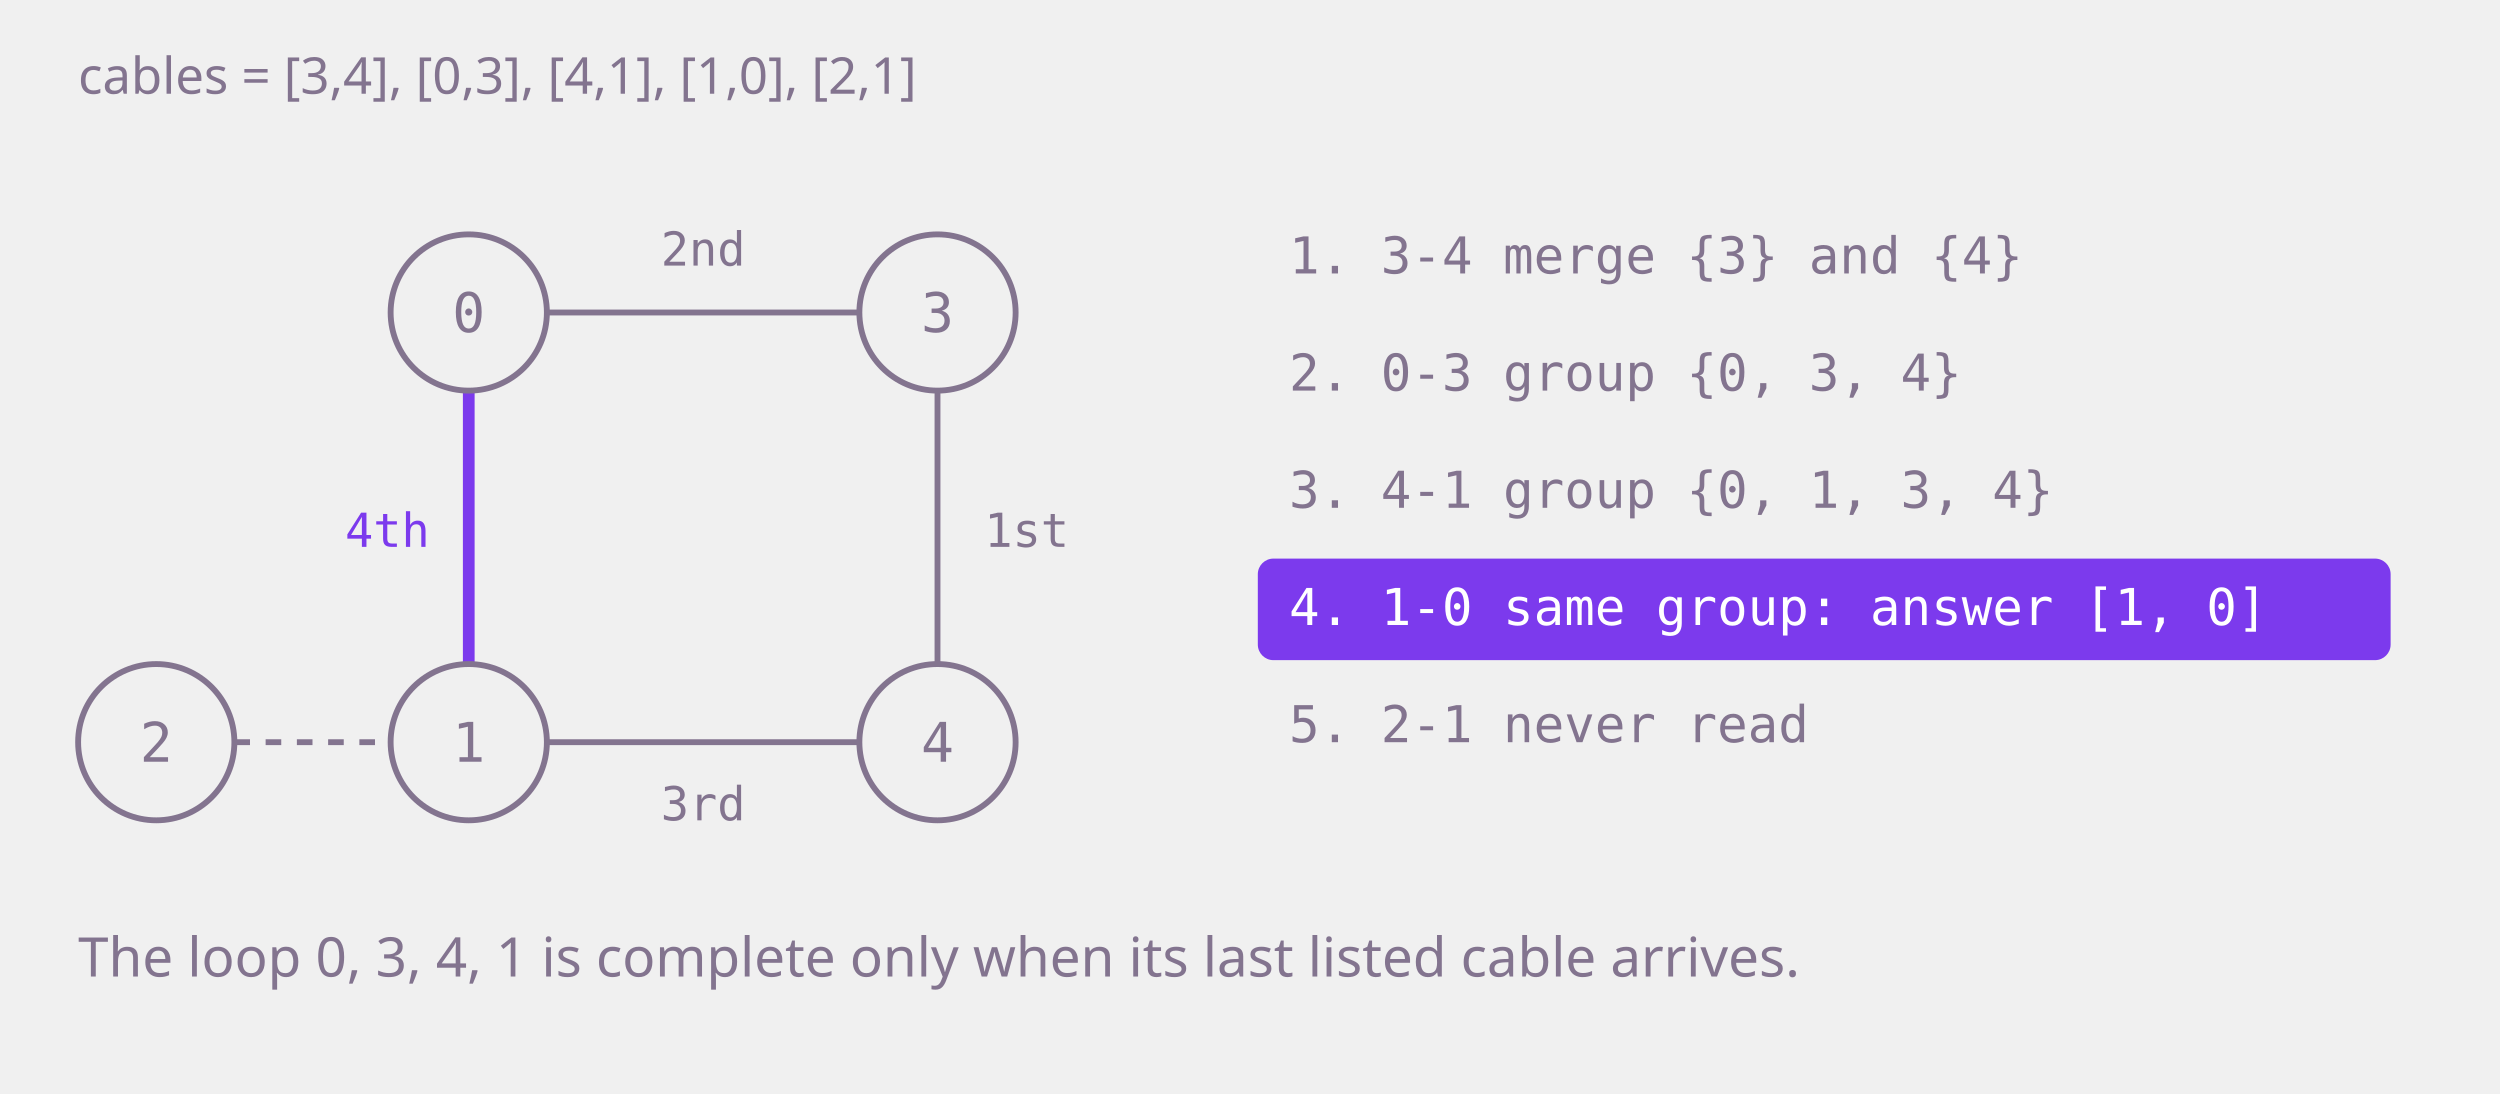
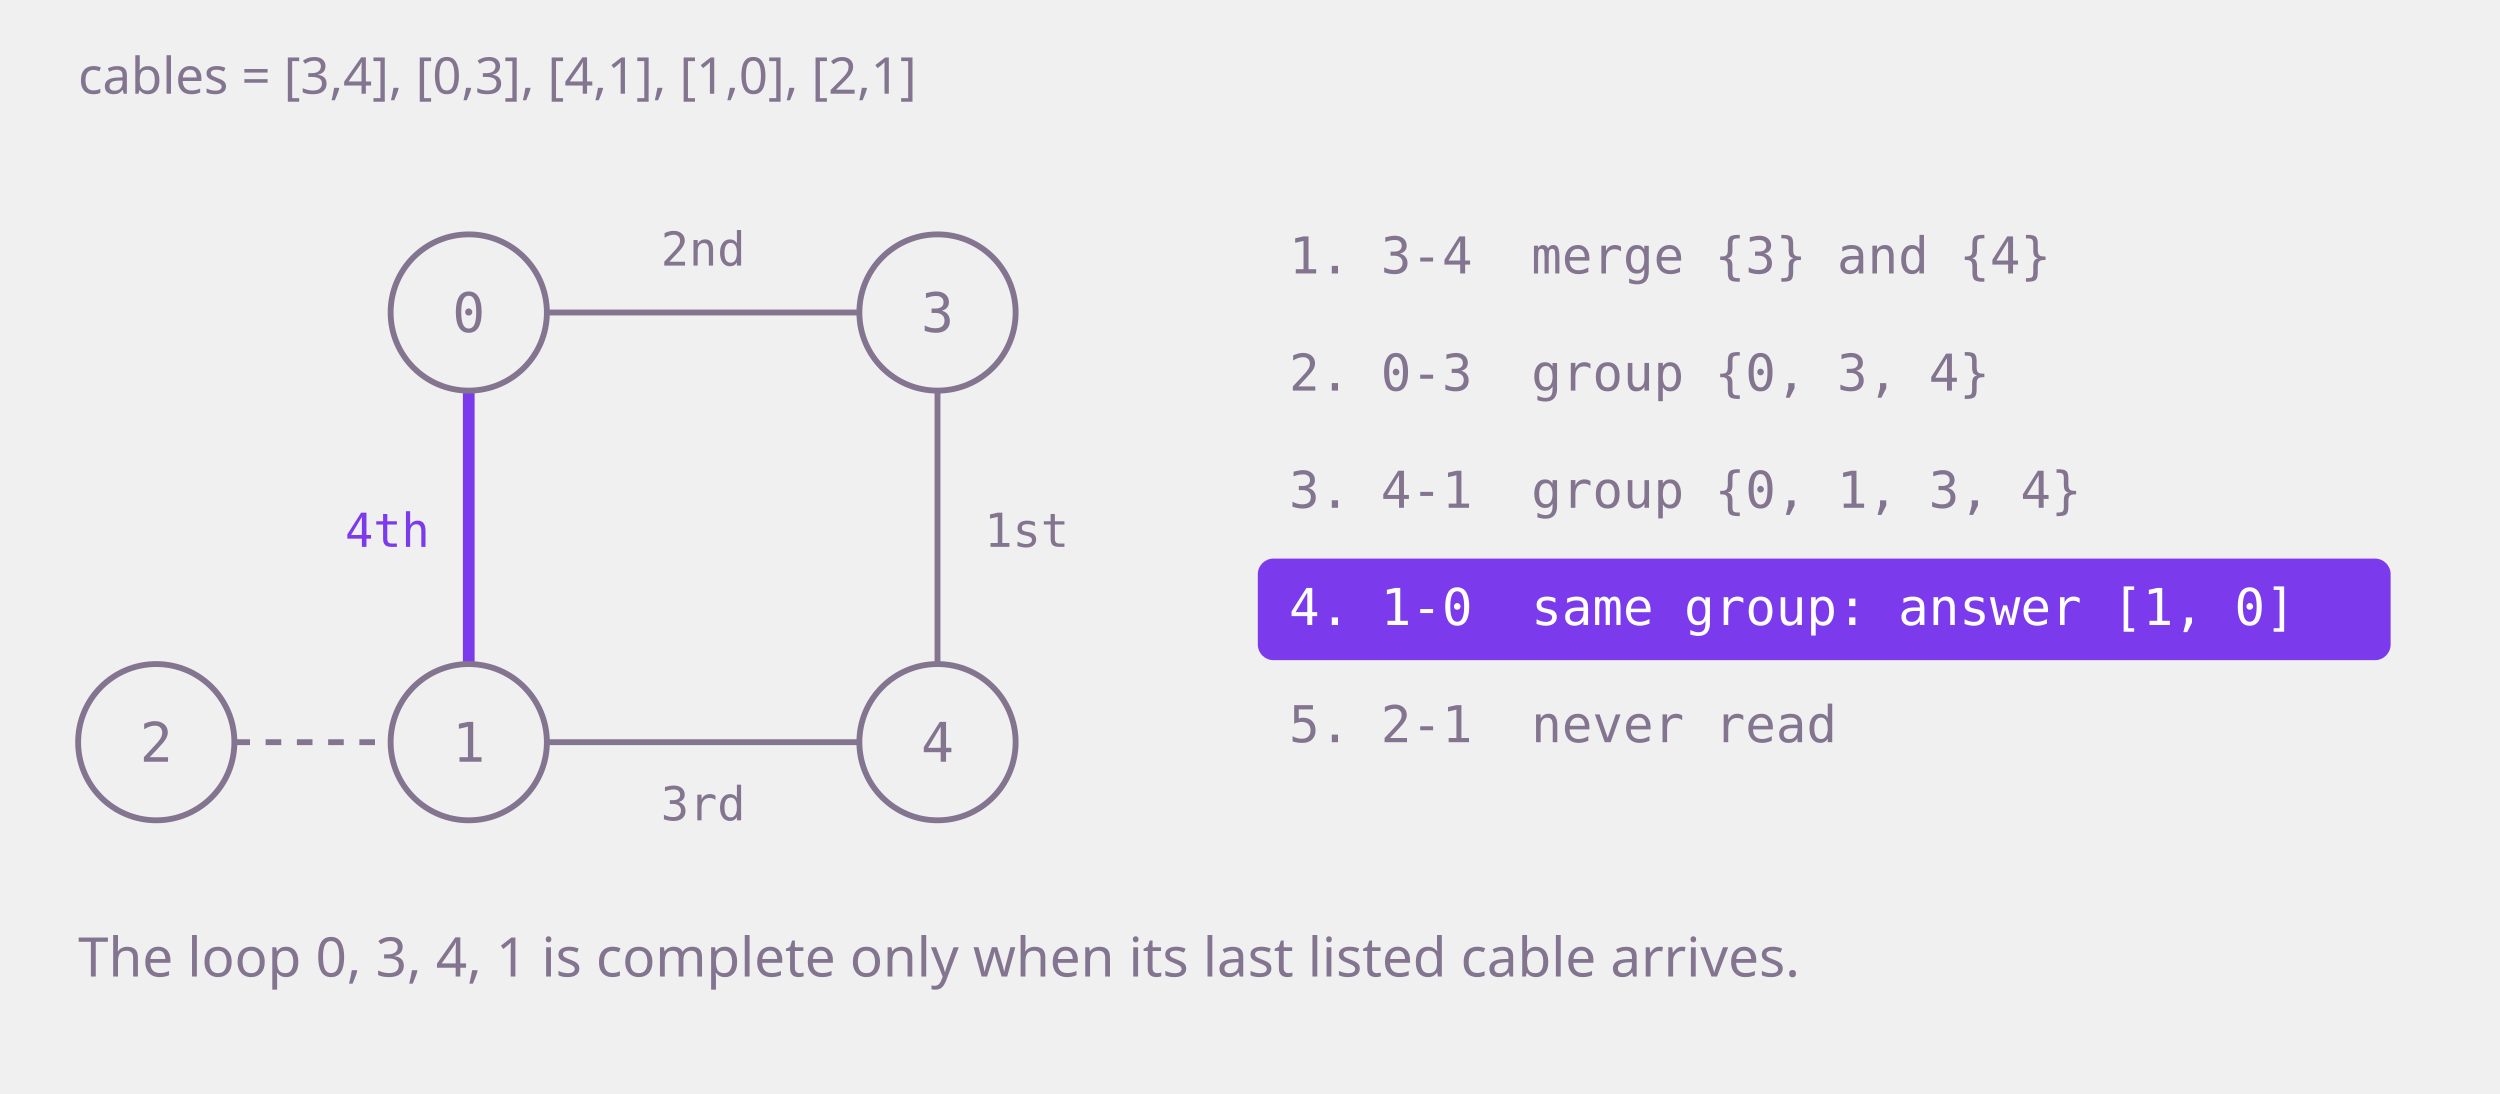
<svg xmlns="http://www.w3.org/2000/svg" viewBox="0 0 640 280" width="640" height="280" role="img">
  <text x="20" y="24" font-family="Hanken Grotesk, Segoe UI, sans-serif" font-size="13" fill="#83748f" text-anchor="start">cables = [3,4], [0,3], [4,1], [1,0], [2,1]</text>
  <path d="M 140 80 L 220 80" stroke="#83748f" stroke-width="1.5" fill="none" />
  <path d="M 240 100 L 240 170" stroke="#83748f" stroke-width="1.5" fill="none" />
  <path d="M 220 190 L 140 190" stroke="#83748f" stroke-width="1.5" fill="none" />
  <path d="M 120 170 L 120 100" stroke="#7c3aed" stroke-width="3" fill="none" />
  <path d="M 60 190 L 100 190" stroke="#83748f" stroke-width="1.5" fill="none" stroke-dasharray="4 4" />
  <circle cx="120" cy="80" r="20" fill="none" stroke="#83748f" stroke-width="1.5" />
  <text x="120" y="85" font-family="JetBrains Mono, Consolas, monospace" font-size="14" fill="#83748f" text-anchor="middle">0</text>
  <circle cx="240" cy="80" r="20" fill="none" stroke="#83748f" stroke-width="1.5" />
  <text x="240" y="85" font-family="JetBrains Mono, Consolas, monospace" font-size="14" fill="#83748f" text-anchor="middle">3</text>
  <circle cx="240" cy="190" r="20" fill="none" stroke="#83748f" stroke-width="1.5" />
  <text x="240" y="195" font-family="JetBrains Mono, Consolas, monospace" font-size="14" fill="#83748f" text-anchor="middle">4</text>
  <circle cx="120" cy="190" r="20" fill="none" stroke="#83748f" stroke-width="1.5" />
  <text x="120" y="195" font-family="JetBrains Mono, Consolas, monospace" font-size="14" fill="#83748f" text-anchor="middle">1</text>
  <circle cx="40" cy="190" r="20" fill="none" stroke="#83748f" stroke-width="1.5" />
  <text x="40" y="195" font-family="JetBrains Mono, Consolas, monospace" font-size="14" fill="#83748f" text-anchor="middle">2</text>
  <text x="180" y="68" font-family="JetBrains Mono, Consolas, monospace" font-size="12" fill="#83748f" text-anchor="middle">2nd</text>
  <text x="252" y="140" font-family="JetBrains Mono, Consolas, monospace" font-size="12" fill="#83748f" text-anchor="start">1st</text>
  <text x="180" y="210" font-family="JetBrains Mono, Consolas, monospace" font-size="12" fill="#83748f" text-anchor="middle">3rd</text>
  <text x="110" y="140" font-family="JetBrains Mono, Consolas, monospace" font-size="12" fill="#7c3aed" text-anchor="end">4th</text>
-   <text x="330" y="70" font-family="JetBrains Mono, Consolas, monospace" font-size="13" fill="#83748f" text-anchor="start">1. 3-4  merge {3} and {4}</text>
-   <text x="330" y="100" font-family="JetBrains Mono, Consolas, monospace" font-size="13" fill="#83748f" text-anchor="start">2. 0-3  group {0, 3, 4}</text>
-   <text x="330" y="130" font-family="JetBrains Mono, Consolas, monospace" font-size="13" fill="#83748f" text-anchor="start">3. 4-1  group {0, 1, 3, 4}</text>
+   <text x="330" y="70" font-family="JetBrains Mono, Consolas, monospace" font-size="13" fill="#83748f" text-anchor="start">1. 3-4</text>
+   <text x="392" y="70" font-family="JetBrains Mono, Consolas, monospace" font-size="13" fill="#83748f" text-anchor="start">merge {3} and {4}</text>
+   <text x="330" y="100" font-family="JetBrains Mono, Consolas, monospace" font-size="13" fill="#83748f" text-anchor="start">2. 0-3</text>
+   <text x="392" y="100" font-family="JetBrains Mono, Consolas, monospace" font-size="13" fill="#83748f" text-anchor="start">group {0, 3, 4}</text>
+   <text x="330" y="130" font-family="JetBrains Mono, Consolas, monospace" font-size="13" fill="#83748f" text-anchor="start">3. 4-1</text>
+   <text x="392" y="130" font-family="JetBrains Mono, Consolas, monospace" font-size="13" fill="#83748f" text-anchor="start">group {0, 1, 3, 4}</text>
  <rect x="322" y="143" width="290" height="26" rx="4" fill="#7c3aed" />
-   <text x="330" y="160" font-family="JetBrains Mono, Consolas, monospace" font-size="13" fill="#ffffff" text-anchor="start">4. 1-0  same group: answer [1, 0]</text>
-   <text x="330" y="190" font-family="JetBrains Mono, Consolas, monospace" font-size="13" fill="#83748f" text-anchor="start">5. 2-1  never read</text>
+   <text x="330" y="160" font-family="JetBrains Mono, Consolas, monospace" font-size="13" fill="#ffffff" text-anchor="start">4. 1-0</text>
+   <text x="392" y="160" font-family="JetBrains Mono, Consolas, monospace" font-size="13" fill="#ffffff" text-anchor="start">same group: answer [1, 0]</text>
+   <text x="330" y="190" font-family="JetBrains Mono, Consolas, monospace" font-size="13" fill="#83748f" text-anchor="start">5. 2-1</text>
+   <text x="392" y="190" font-family="JetBrains Mono, Consolas, monospace" font-size="13" fill="#83748f" text-anchor="start">never read</text>
  <text x="20" y="250" font-family="Hanken Grotesk, Segoe UI, sans-serif" font-size="14" fill="#83748f" text-anchor="start">The loop 0, 3, 4, 1 is complete only when its last listed cable arrives.</text>
</svg>
